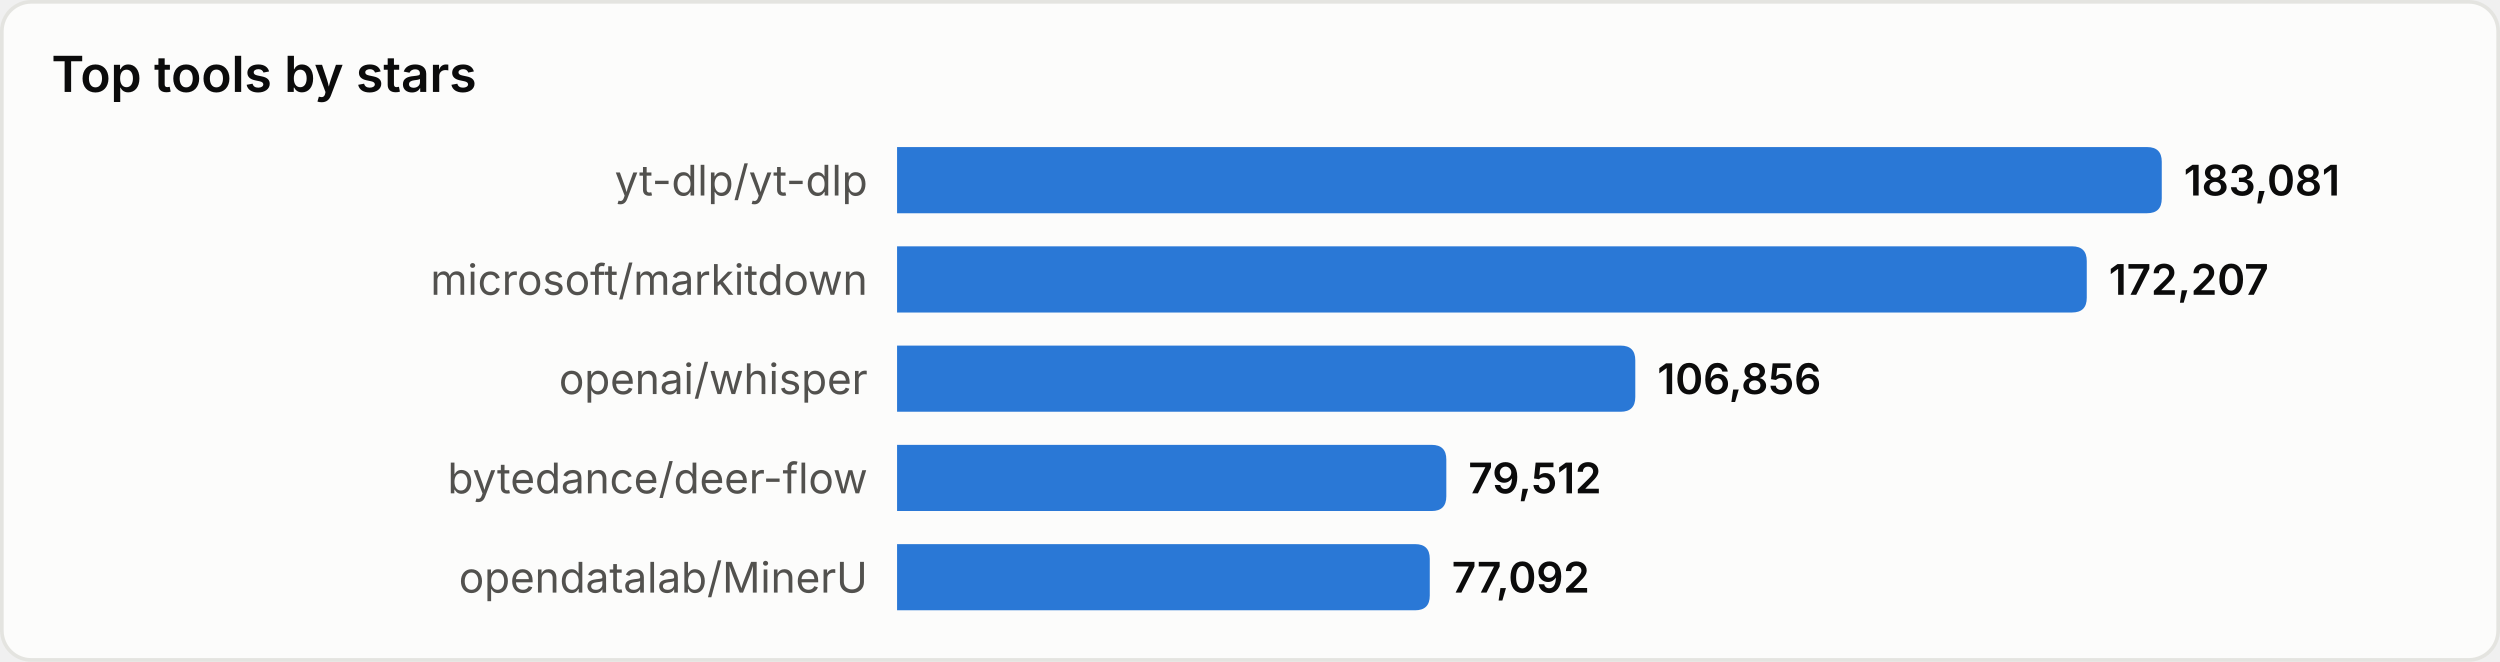
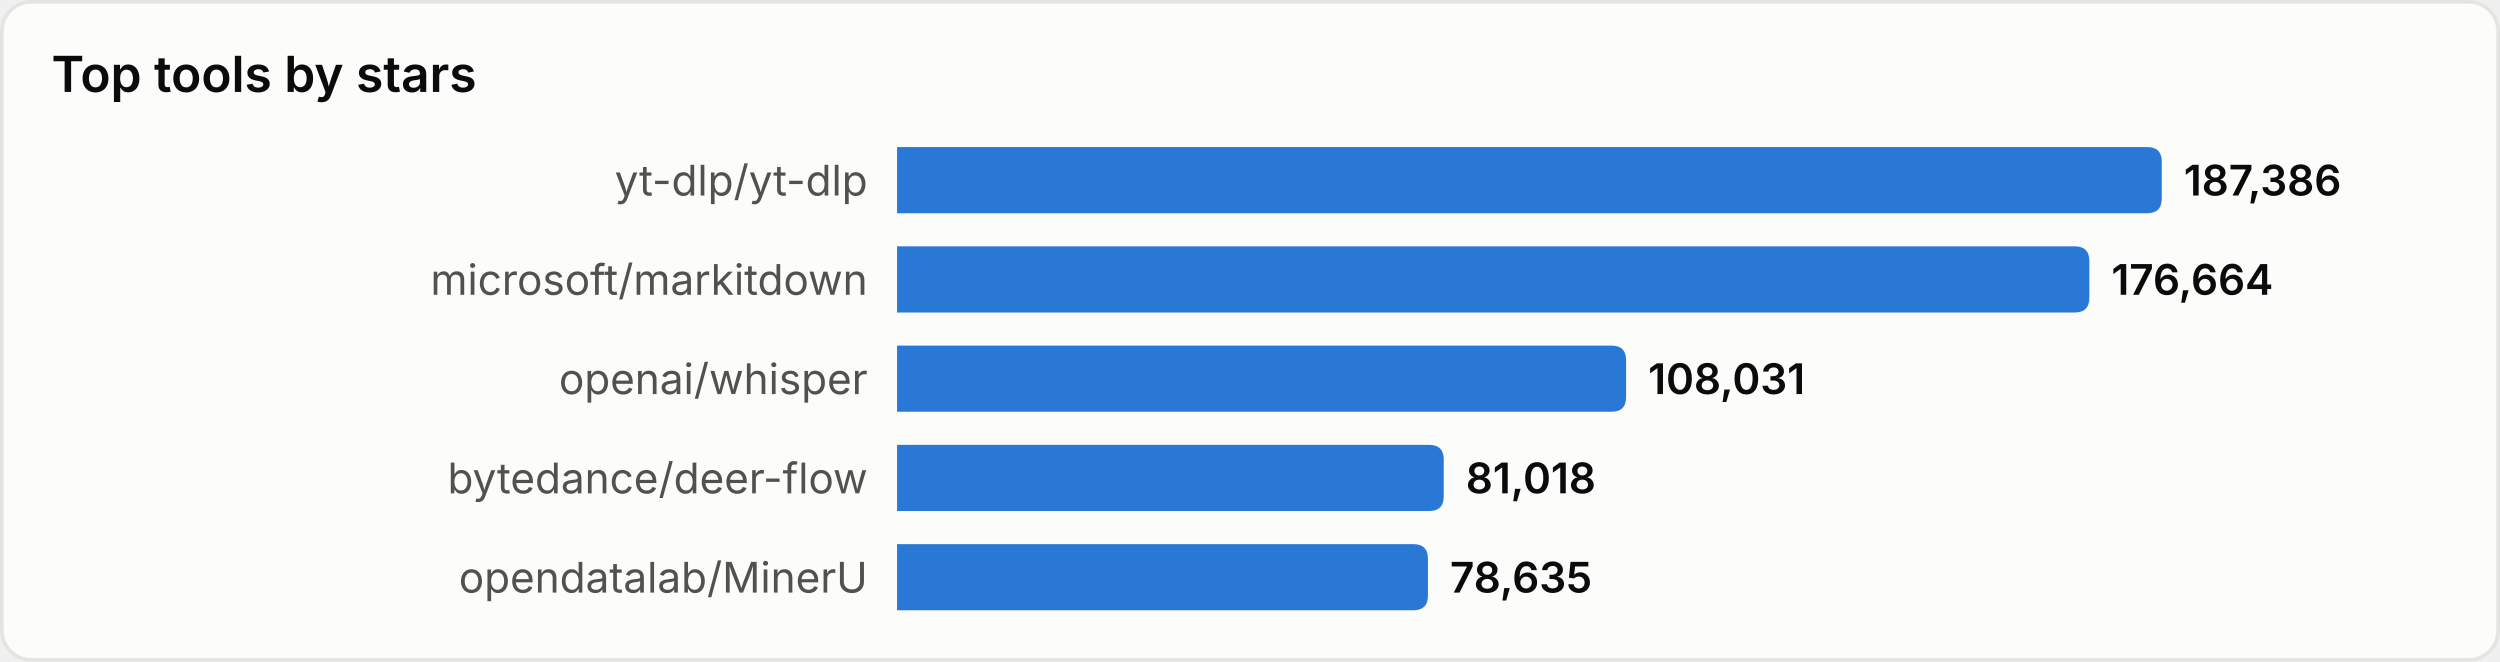
<svg xmlns="http://www.w3.org/2000/svg" width="680" height="180" viewBox="0 0 680 180" role="img" aria-label="Top tools by stars">
  <style>
text{font-family:system-ui,-apple-system,'Segoe UI',sans-serif}
.srf{fill:#fcfcfb;stroke:#e4e4e0}.ttl{fill:#0b0b0b;font-size:13.5px;font-weight:600}
.lbl{fill:#52514e;font-size:11.5px}.val{fill:#0b0b0b;font-size:11.5px;font-weight:600}
.bar{fill:#2a78d6}
@media(prefers-color-scheme:dark){
.srf{fill:#1a1a19;stroke:#33332f}.ttl{fill:#ffffff}
.lbl{fill:#c3c2b7}.val{fill:#ffffff}.bar{fill:#3987e5}
}
</style>
  <rect x="0.5" y="0.5" width="679" height="179" rx="8" class="srf" />
  <text x="14" y="25" class="ttl">Top tools by stars</text>
  <text x="236" y="49.0" class="lbl" text-anchor="end" dominant-baseline="central">yt-dlp/yt-dlp</text>
  <path d="M244,40 h340.0 q4,0 4,4 v10 q0,4 -4,4 h-340.0 z" class="bar" />
-   <text x="594.0" y="49.0" class="val" dominant-baseline="central">183,081</text>
+   <text x="594.0" y="49.0" class="val" dominant-baseline="central">187,386</text>
  <text x="236" y="76.0" class="lbl" text-anchor="end" dominant-baseline="central">microsoft/markitdown</text>
-   <path d="M244,67 h319.6 q4,0 4,4 v10 q0,4 -4,4 h-319.6 z" class="bar" />
-   <text x="573.6" y="76.0" class="val" dominant-baseline="central">172,207</text>
+   <path d="M244,67 h320.3 q4,0 4,4 v10 q0,4 -4,4 h-320.3 z" class="bar" />
+   <text x="574.3" y="76.0" class="val" dominant-baseline="central">176,664</text>
  <text x="236" y="103.0" class="lbl" text-anchor="end" dominant-baseline="central">openai/whisper</text>
-   <path d="M244,94 h196.8 q4,0 4,4 v10 q0,4 -4,4 h-196.8 z" class="bar" />
-   <text x="450.8" y="103.0" class="val" dominant-baseline="central">106,856</text>
+   <path d="M244,94 h194.3 q4,0 4,4 v10 q0,4 -4,4 h-194.3 z" class="bar" />
+   <text x="448.3" y="103.0" class="val" dominant-baseline="central">108,031</text>
  <text x="236" y="130.0" class="lbl" text-anchor="end" dominant-baseline="central">bytedance/deer-flow</text>
-   <path d="M244,121 h145.4 q4,0 4,4 v10 q0,4 -4,4 h-145.4 z" class="bar" />
-   <text x="399.4" y="130.0" class="val" dominant-baseline="central">79,512</text>
+   <path d="M244,121 h144.7 q4,0 4,4 v10 q0,4 -4,4 h-144.7 z" class="bar" />
+   <text x="398.7" y="130.0" class="val" dominant-baseline="central">81,018</text>
  <text x="236" y="157.0" class="lbl" text-anchor="end" dominant-baseline="central">opendatalab/MinerU</text>
-   <path d="M244,148 h140.9 q4,0 4,4 v10 q0,4 -4,4 h-140.9 z" class="bar" />
-   <text x="394.9" y="157.0" class="val" dominant-baseline="central">77,092</text>
+   <path d="M244,148 h140.4 q4,0 4,4 v10 q0,4 -4,4 h-140.4 z" class="bar" />
+   <text x="394.4" y="157.0" class="val" dominant-baseline="central">78,635</text>
</svg>
